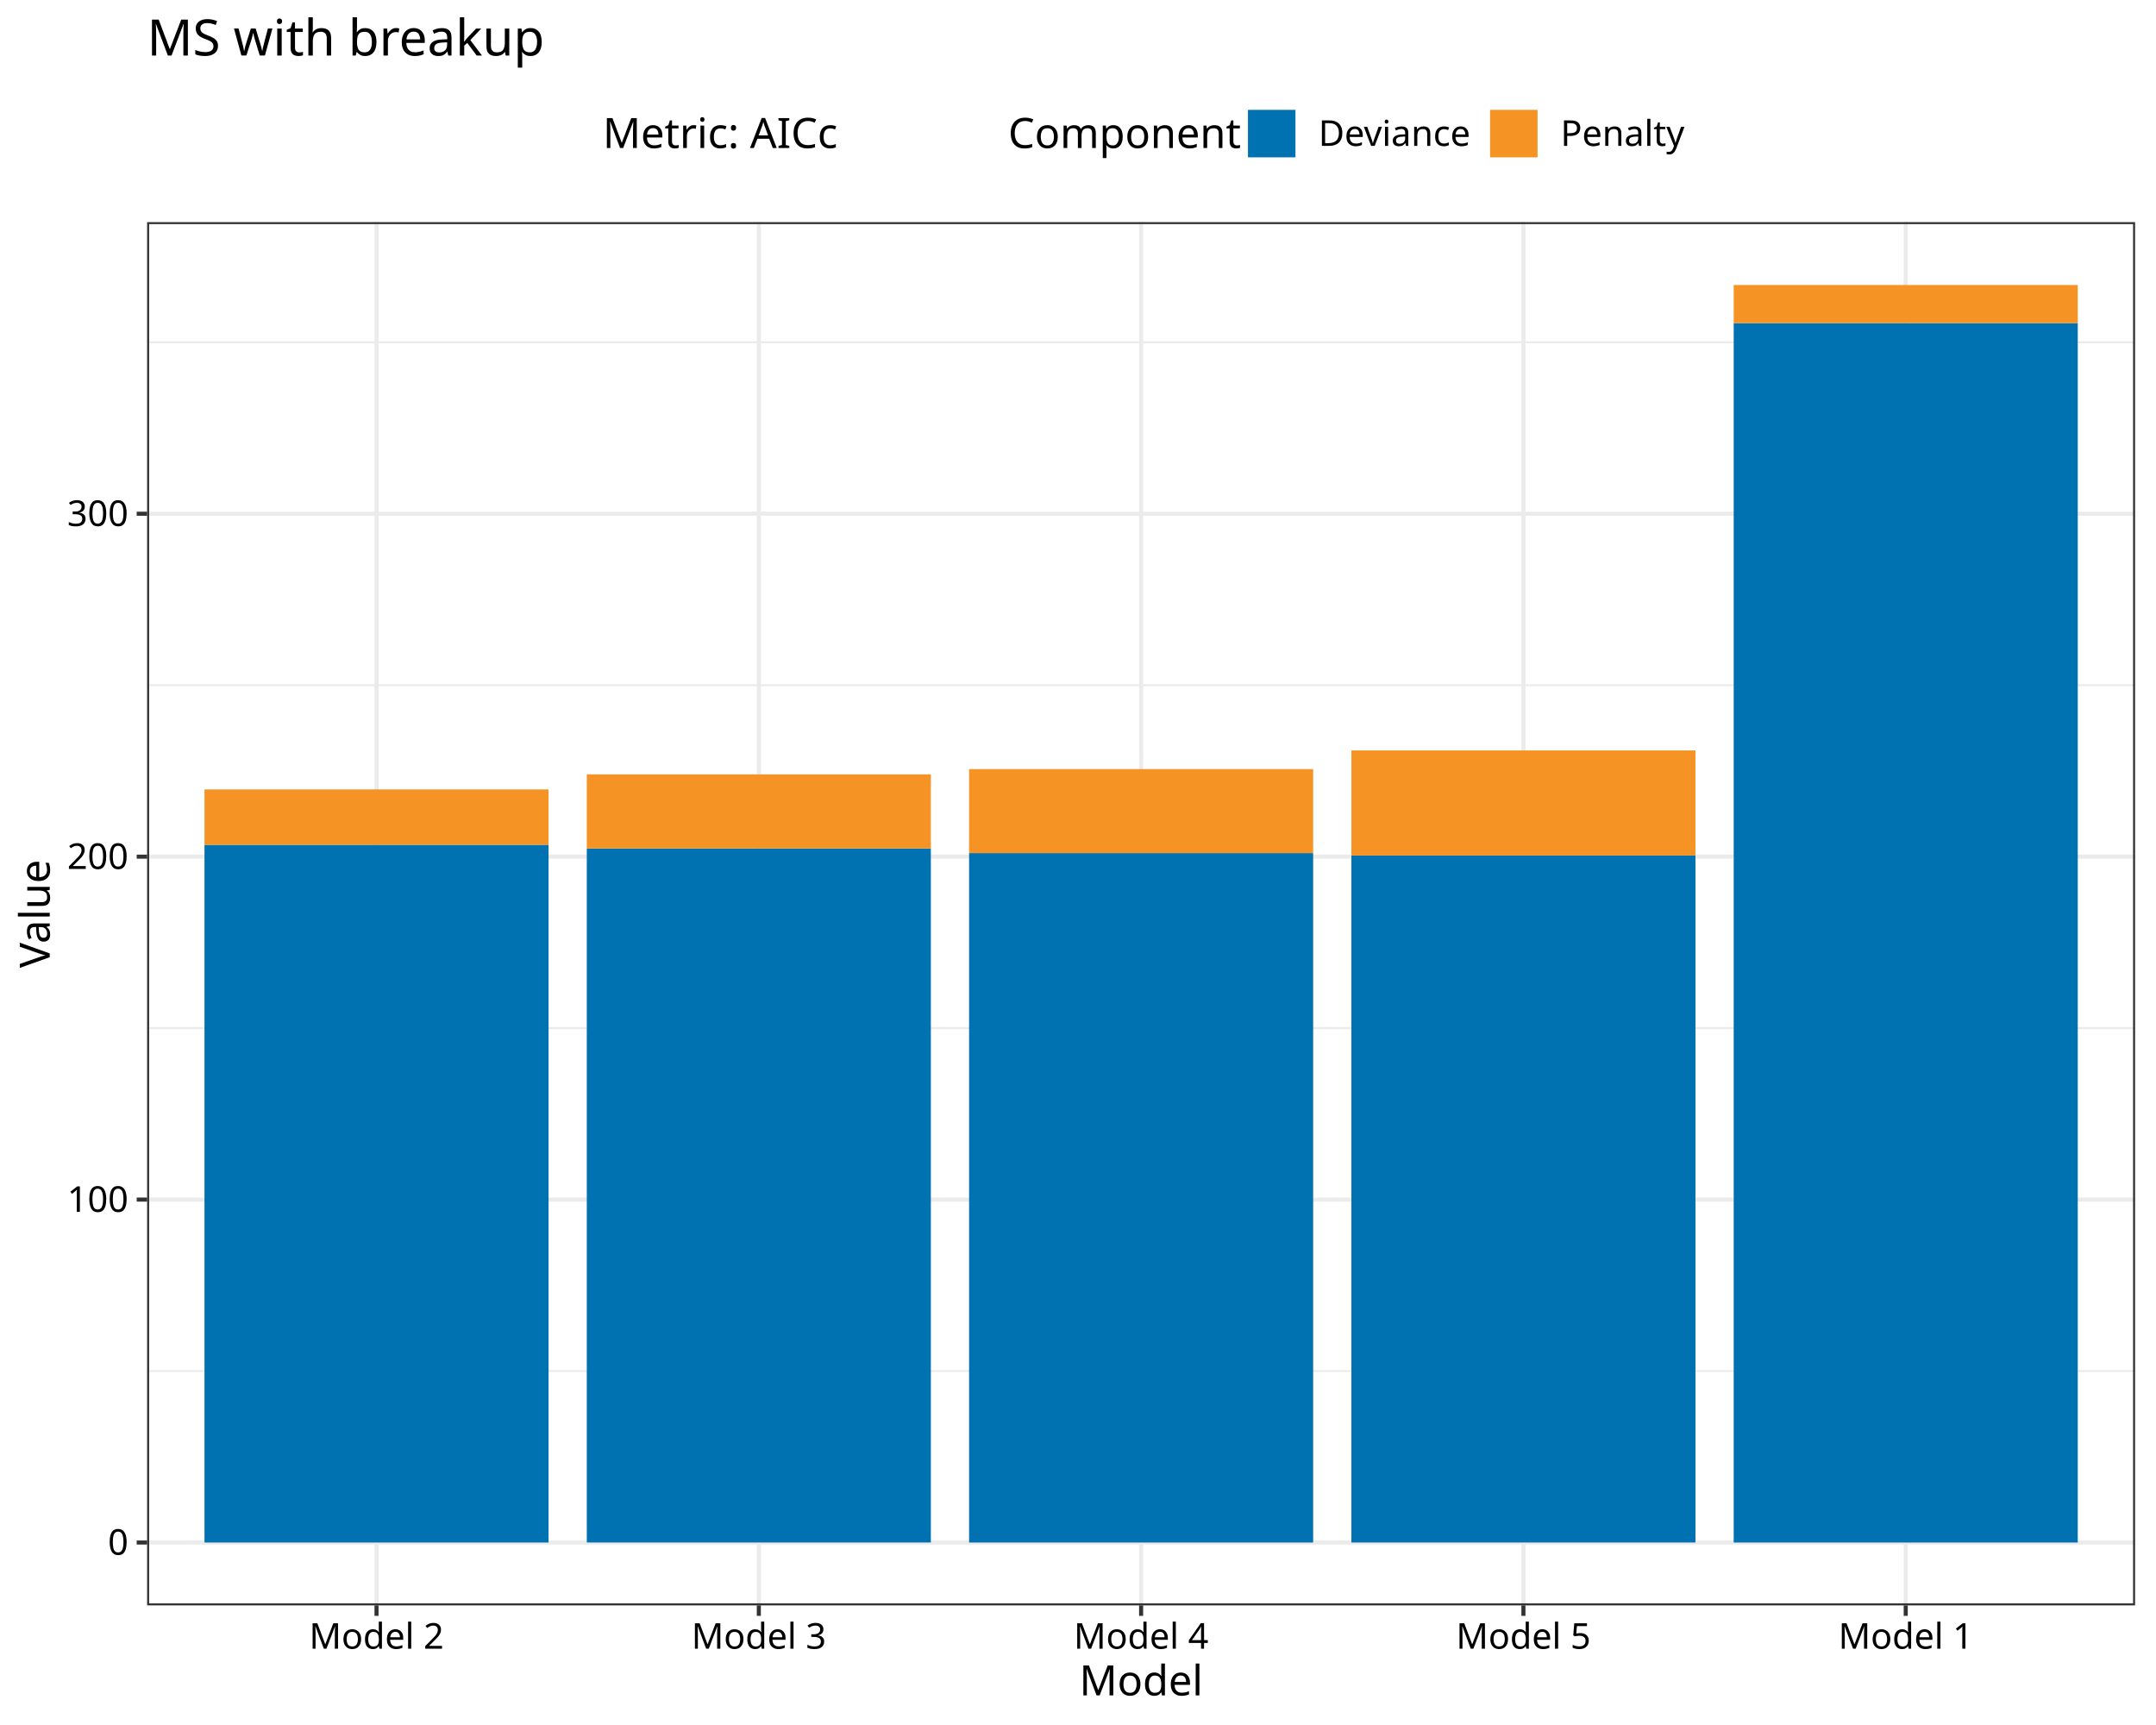
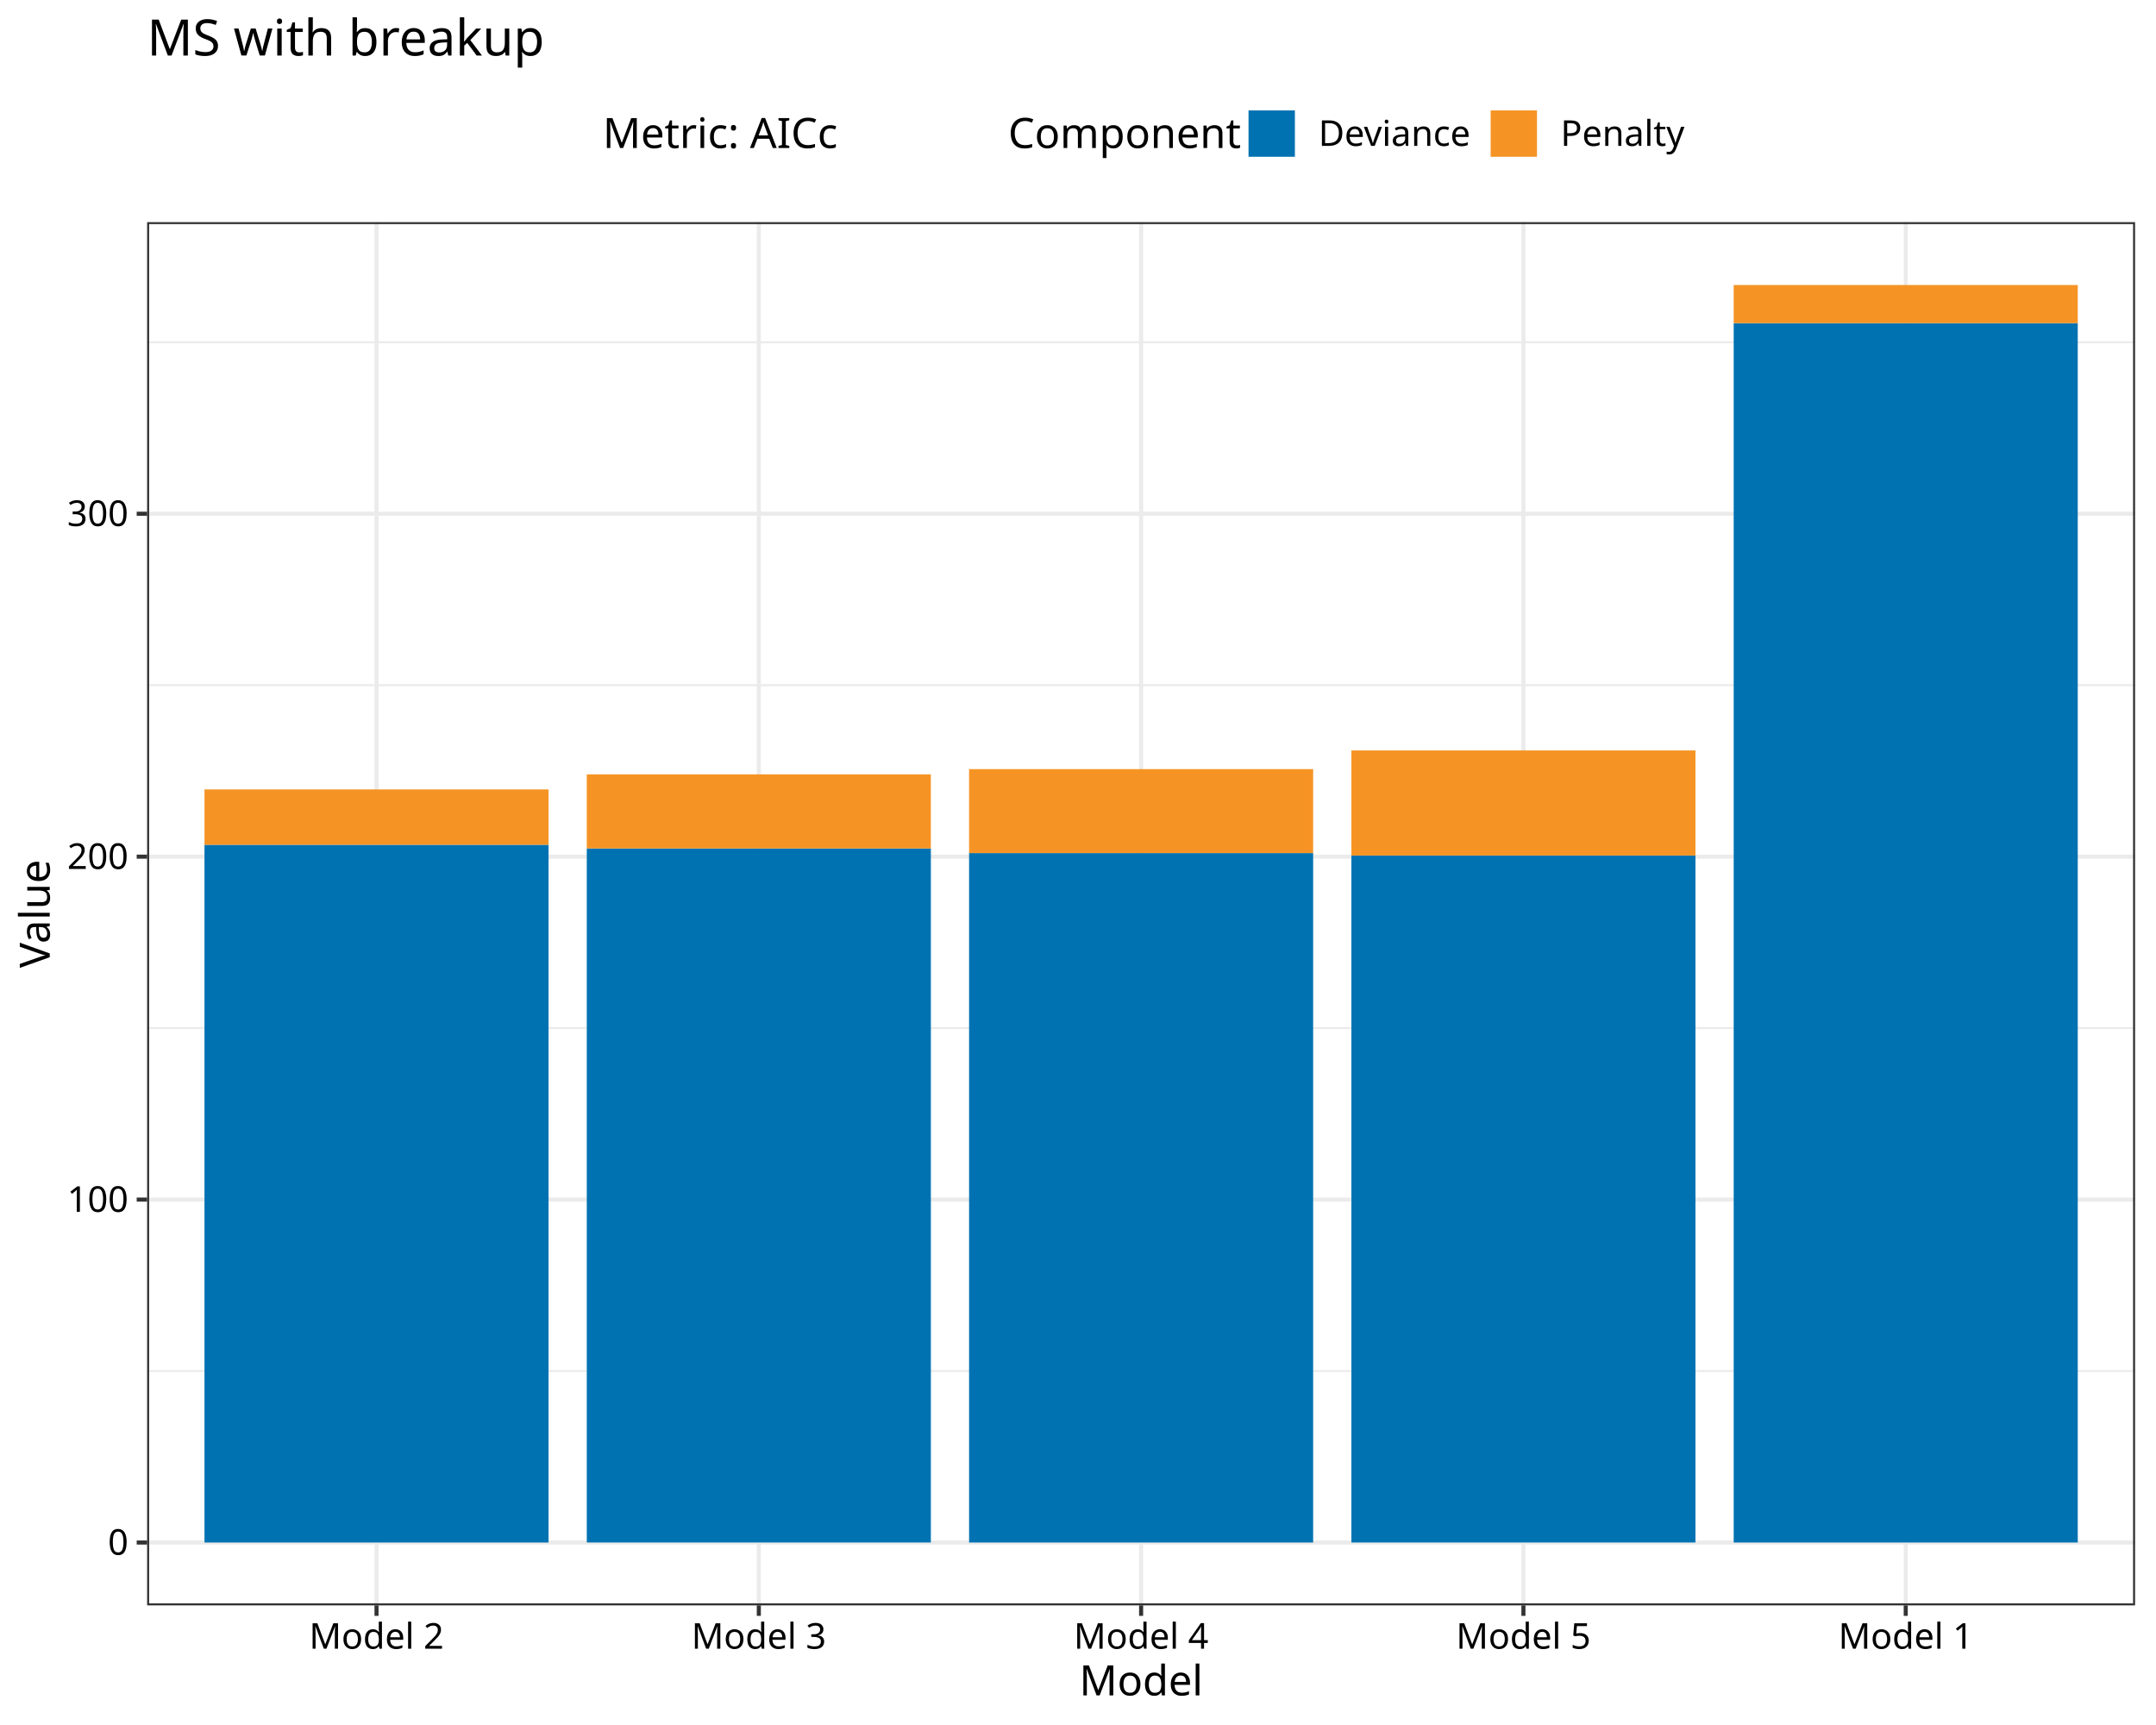
<svg xmlns="http://www.w3.org/2000/svg" class="svglite" data-engine-version="2.0" width="720.00pt" height="576.00pt" viewBox="0 0 720.00 576.00">
  <defs>
    <style type="text/css">
    .svglite line, .svglite polyline, .svglite polygon, .svglite path, .svglite rect, .svglite circle {
      fill: none;
      stroke: #000000;
      stroke-linecap: round;
      stroke-linejoin: round;
      stroke-miterlimit: 10.00;
    }
  </style>
  </defs>
  <rect width="100%" height="100%" style="stroke: none; fill: #FFFFFF;" />
  <defs>
    <clipPath id="cpMC4wMHw3MjAuMDB8MC4wMHw1NzYuMDA=">
      <rect x="0.00" y="0.00" width="720.00" height="576.00" />
    </clipPath>
  </defs>
  <g clip-path="url(#cpMC4wMHw3MjAuMDB8MC4wMHw1NzYuMDA=)">
    <rect x="0" y="0.00" width="720.00" height="576.00" style="stroke-width: 1.36; stroke: #FFFFFF; fill: #FFFFFF;" />
  </g>
  <defs>
    <clipPath id="cpNDkuMTN8NzEzLjAzfDc0LjE3fDUzNi4wNg==">
      <rect x="49.13" y="74.17" width="663.89" height="461.89" />
    </clipPath>
  </defs>
  <g clip-path="url(#cpNDkuMTN8NzEzLjAzfDc0LjE3fDUzNi4wNg==)">
    <rect x="49.13" y="74.17" width="663.89" height="461.89" style="stroke-width: 1.36; stroke: none; fill: #FFFFFF;" />
    <polyline points="49.13,457.81 713.03,457.81 " style="stroke-width: 0.68; stroke: #EBEBEB; stroke-linecap: butt;" />
    <polyline points="49.13,343.31 713.03,343.31 " style="stroke-width: 0.68; stroke: #EBEBEB; stroke-linecap: butt;" />
    <polyline points="49.13,228.80 713.03,228.80 " style="stroke-width: 0.68; stroke: #EBEBEB; stroke-linecap: butt;" />
    <polyline points="49.13,114.29 713.03,114.29 " style="stroke-width: 0.68; stroke: #EBEBEB; stroke-linecap: butt;" />
    <polyline points="49.13,515.07 713.03,515.07 " style="stroke-width: 1.36; stroke: #EBEBEB; stroke-linecap: butt;" />
    <polyline points="49.13,400.56 713.03,400.56 " style="stroke-width: 1.36; stroke: #EBEBEB; stroke-linecap: butt;" />
    <polyline points="49.13,286.05 713.03,286.05 " style="stroke-width: 1.36; stroke: #EBEBEB; stroke-linecap: butt;" />
    <polyline points="49.13,171.54 713.03,171.54 " style="stroke-width: 1.36; stroke: #EBEBEB; stroke-linecap: butt;" />
    <polyline points="125.74,536.06 125.74,74.17 " style="stroke-width: 1.36; stroke: #EBEBEB; stroke-linecap: butt;" />
    <polyline points="253.41,536.06 253.41,74.17 " style="stroke-width: 1.36; stroke: #EBEBEB; stroke-linecap: butt;" />
    <polyline points="381.08,536.06 381.08,74.17 " style="stroke-width: 1.36; stroke: #EBEBEB; stroke-linecap: butt;" />
    <polyline points="508.75,536.06 508.75,74.17 " style="stroke-width: 1.36; stroke: #EBEBEB; stroke-linecap: butt;" />
    <polyline points="636.42,536.06 636.42,74.17 " style="stroke-width: 1.36; stroke: #EBEBEB; stroke-linecap: butt;" />
-     <rect x="68.29" y="282.09" width="114.90" height="232.98" style="stroke-width: 1.07; stroke: none; stroke-linecap: butt; stroke-linejoin: miter; fill: #0072B2;" />
-     <rect x="68.29" y="263.60" width="114.90" height="18.49" style="stroke-width: 1.07; stroke: none; stroke-linecap: butt; stroke-linejoin: miter; fill: #F59424;" />
-     <rect x="195.96" y="283.30" width="114.90" height="231.76" style="stroke-width: 1.07; stroke: none; stroke-linecap: butt; stroke-linejoin: miter; fill: #0072B2;" />
-     <rect x="195.96" y="258.57" width="114.90" height="24.73" style="stroke-width: 1.07; stroke: none; stroke-linecap: butt; stroke-linejoin: miter; fill: #F59424;" />
-     <rect x="323.63" y="284.86" width="114.90" height="230.21" style="stroke-width: 1.07; stroke: none; stroke-linecap: butt; stroke-linejoin: miter; fill: #0072B2;" />
-     <rect x="323.63" y="256.82" width="114.90" height="28.04" style="stroke-width: 1.07; stroke: none; stroke-linecap: butt; stroke-linejoin: miter; fill: #F59424;" />
-     <rect x="451.30" y="285.66" width="114.90" height="229.40" style="stroke-width: 1.07; stroke: none; stroke-linecap: butt; stroke-linejoin: miter; fill: #0072B2;" />
-     <rect x="451.30" y="250.58" width="114.90" height="35.09" style="stroke-width: 1.07; stroke: none; stroke-linecap: butt; stroke-linejoin: miter; fill: #F59424;" />
-     <rect x="578.97" y="107.90" width="114.90" height="407.17" style="stroke-width: 1.07; stroke: none; stroke-linecap: butt; stroke-linejoin: miter; fill: #0072B2;" />
-     <rect x="578.97" y="95.17" width="114.90" height="12.73" style="stroke-width: 1.07; stroke: none; stroke-linecap: butt; stroke-linejoin: miter; fill: #F59424;" />
+     <rect x="68.29" y="282.09" width="114.90" height="232.98" style="stroke-width: 1.36; stroke: none; stroke-linecap: butt; stroke-linejoin: miter; fill: #0072B2;" />
+     <rect x="68.29" y="263.60" width="114.90" height="18.49" style="stroke-width: 1.36; stroke: none; stroke-linecap: butt; stroke-linejoin: miter; fill: #F59424;" />
+     <rect x="195.96" y="283.30" width="114.90" height="231.76" style="stroke-width: 1.36; stroke: none; stroke-linecap: butt; stroke-linejoin: miter; fill: #0072B2;" />
+     <rect x="195.96" y="258.57" width="114.90" height="24.73" style="stroke-width: 1.36; stroke: none; stroke-linecap: butt; stroke-linejoin: miter; fill: #F59424;" />
+     <rect x="323.63" y="284.86" width="114.90" height="230.21" style="stroke-width: 1.36; stroke: none; stroke-linecap: butt; stroke-linejoin: miter; fill: #0072B2;" />
+     <rect x="323.63" y="256.82" width="114.90" height="28.04" style="stroke-width: 1.36; stroke: none; stroke-linecap: butt; stroke-linejoin: miter; fill: #F59424;" />
+     <rect x="451.30" y="285.66" width="114.90" height="229.40" style="stroke-width: 1.36; stroke: none; stroke-linecap: butt; stroke-linejoin: miter; fill: #0072B2;" />
+     <rect x="451.30" y="250.58" width="114.90" height="35.09" style="stroke-width: 1.36; stroke: none; stroke-linecap: butt; stroke-linejoin: miter; fill: #F59424;" />
+     <rect x="578.97" y="107.90" width="114.90" height="407.17" style="stroke-width: 1.36; stroke: none; stroke-linecap: butt; stroke-linejoin: miter; fill: #0072B2;" />
+     <rect x="578.97" y="95.17" width="114.90" height="12.73" style="stroke-width: 1.36; stroke: none; stroke-linecap: butt; stroke-linejoin: miter; fill: #F59424;" />
    <rect x="49.13" y="74.17" width="663.89" height="461.89" style="stroke-width: 1.36; stroke: #333333;" />
  </g>
  <g clip-path="url(#cpMC4wMHw3MjAuMDB8MC4wMHw1NzYuMDA=)">
    <text x="42.86" y="519.16" text-anchor="end" style="font-size: 11.90px; font-family: sans;" textLength="6.62px" lengthAdjust="spacingAndGlyphs">0</text>
    <text x="42.86" y="404.65" text-anchor="end" style="font-size: 11.90px; font-family: sans;" textLength="19.86px" lengthAdjust="spacingAndGlyphs">100</text>
    <text x="42.86" y="290.15" text-anchor="end" style="font-size: 11.90px; font-family: sans;" textLength="19.86px" lengthAdjust="spacingAndGlyphs">200</text>
    <text x="42.86" y="175.64" text-anchor="end" style="font-size: 11.90px; font-family: sans;" textLength="19.86px" lengthAdjust="spacingAndGlyphs">300</text>
    <polyline points="45.65,515.07 49.13,515.07 " style="stroke-width: 1.36; stroke: #333333; stroke-linecap: butt;" />
    <polyline points="45.65,400.56 49.13,400.56 " style="stroke-width: 1.36; stroke: #333333; stroke-linecap: butt;" />
    <polyline points="45.65,286.05 49.13,286.05 " style="stroke-width: 1.36; stroke: #333333; stroke-linecap: butt;" />
    <polyline points="45.65,171.54 49.13,171.54 " style="stroke-width: 1.36; stroke: #333333; stroke-linecap: butt;" />
    <polyline points="125.74,539.55 125.74,536.06 " style="stroke-width: 1.36; stroke: #333333; stroke-linecap: butt;" />
    <polyline points="253.41,539.55 253.41,536.06 " style="stroke-width: 1.36; stroke: #333333; stroke-linecap: butt;" />
    <polyline points="381.08,539.55 381.08,536.06 " style="stroke-width: 1.36; stroke: #333333; stroke-linecap: butt;" />
    <polyline points="508.75,539.55 508.75,536.06 " style="stroke-width: 1.36; stroke: #333333; stroke-linecap: butt;" />
    <polyline points="636.42,539.55 636.42,536.06 " style="stroke-width: 1.36; stroke: #333333; stroke-linecap: butt;" />
    <text x="125.74" y="550.53" text-anchor="middle" style="font-size: 11.90px; font-family: sans;" textLength="42.34px" lengthAdjust="spacingAndGlyphs">Model 2</text>
    <text x="253.41" y="550.53" text-anchor="middle" style="font-size: 11.90px; font-family: sans;" textLength="42.34px" lengthAdjust="spacingAndGlyphs">Model 3</text>
    <text x="381.08" y="550.53" text-anchor="middle" style="font-size: 11.90px; font-family: sans;" textLength="42.34px" lengthAdjust="spacingAndGlyphs">Model 4</text>
    <text x="508.75" y="550.53" text-anchor="middle" style="font-size: 11.90px; font-family: sans;" textLength="42.34px" lengthAdjust="spacingAndGlyphs">Model 5</text>
    <text x="636.42" y="550.53" text-anchor="middle" style="font-size: 11.90px; font-family: sans;" textLength="42.34px" lengthAdjust="spacingAndGlyphs">Model 1</text>
    <text x="381.08" y="566.12" text-anchor="middle" style="font-size: 14.00px; font-family: sans;" textLength="38.14px" lengthAdjust="spacingAndGlyphs">Model</text>
    <text transform="translate(16.61,305.12) rotate(-90)" text-anchor="middle" style="font-size: 14.00px; font-family: sans;" textLength="35.81px" lengthAdjust="spacingAndGlyphs">Value</text>
    <rect x="194.34" y="29.00" width="121.42" height="31.23" style="stroke-width: 1.36; stroke: none; fill: #FFFFFF;" />
    <text x="201.31" y="49.43" style="font-size: 14.00px; font-family: sans;" textLength="76.25px" lengthAdjust="spacingAndGlyphs">Metric: AICc</text>
    <rect x="284.53" y="35.97" width="17.28" height="17.28" style="stroke-width: 1.36; stroke: none; fill: #FFFFFF;" />
-     <rect x="285.24" y="36.68" width="15.86" height="15.86" style="stroke-width: 1.07; stroke: none; stroke-linecap: butt; stroke-linejoin: miter;" />
+     <rect x="285.43" y="36.87" width="15.48" height="15.48" style="stroke-width: 1.36; stroke: none; stroke-linecap: butt; stroke-linejoin: miter;" />
    <rect x="329.71" y="29.00" width="238.12" height="31.23" style="stroke-width: 1.36; stroke: none; fill: #FFFFFF;" />
    <text x="336.68" y="49.43" style="font-size: 14.00px; font-family: sans;" textLength="72.39px" lengthAdjust="spacingAndGlyphs">Component</text>
    <rect x="416.05" y="35.97" width="17.28" height="17.28" style="stroke-width: 1.36; stroke: none; fill: #FFFFFF;" />
-     <rect x="416.76" y="36.68" width="15.86" height="15.86" style="stroke-width: 1.07; stroke: none; stroke-linecap: butt; stroke-linejoin: miter; fill: #0072B2;" />
+     <rect x="416.95" y="36.87" width="15.48" height="15.48" style="stroke-width: 1.36; stroke: none; stroke-linecap: butt; stroke-linejoin: miter; fill: #0072B2;" />
    <rect x="496.90" y="35.97" width="17.28" height="17.28" style="stroke-width: 1.36; stroke: none; fill: #FFFFFF;" />
-     <rect x="497.61" y="36.68" width="15.86" height="15.86" style="stroke-width: 1.07; stroke: none; stroke-linecap: butt; stroke-linejoin: miter; fill: #F59424;" />
+     <rect x="497.80" y="36.87" width="15.48" height="15.48" style="stroke-width: 1.36; stroke: none; stroke-linecap: butt; stroke-linejoin: miter; fill: #F59424;" />
    <text x="440.30" y="48.71" style="font-size: 11.90px; font-family: sans;" textLength="49.62px" lengthAdjust="spacingAndGlyphs">Deviance</text>
    <text x="521.15" y="48.71" style="font-size: 11.90px; font-family: sans;" textLength="39.70px" lengthAdjust="spacingAndGlyphs">Penalty</text>
    <text x="49.13" y="18.54" style="font-size: 16.80px; font-family: sans;" textLength="125.14px" lengthAdjust="spacingAndGlyphs">MS with breakup</text>
  </g>
</svg>
